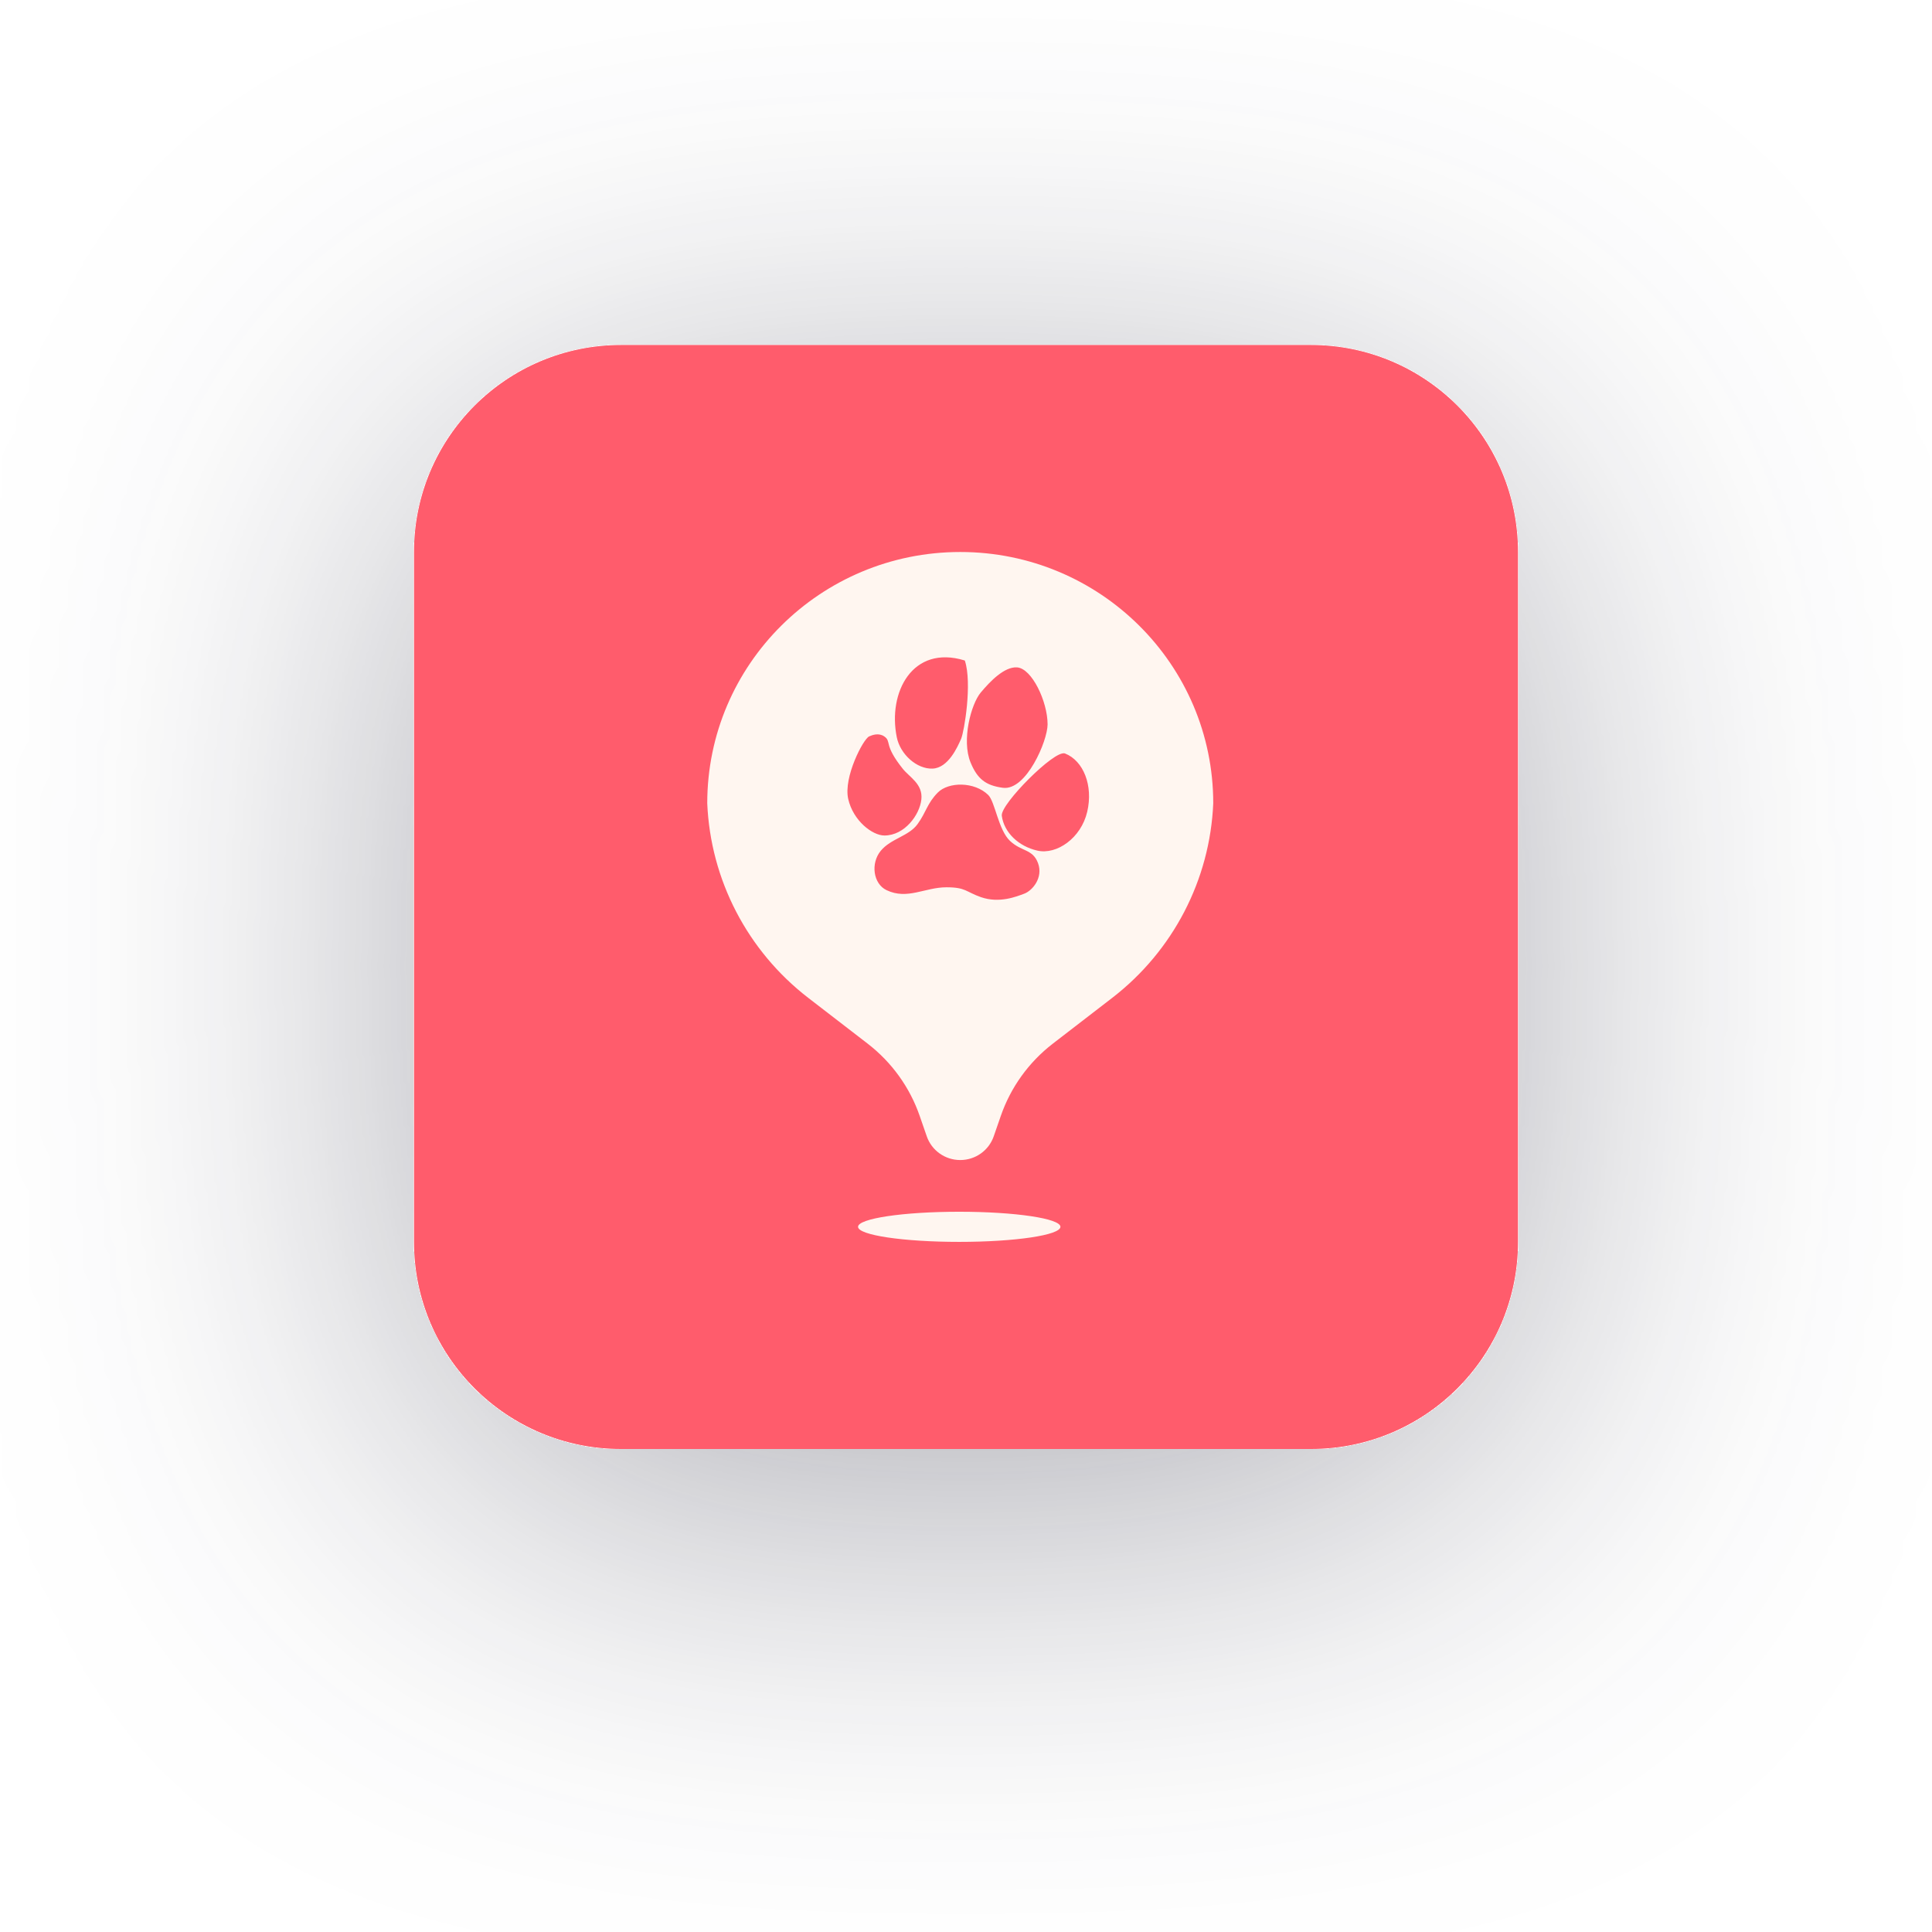
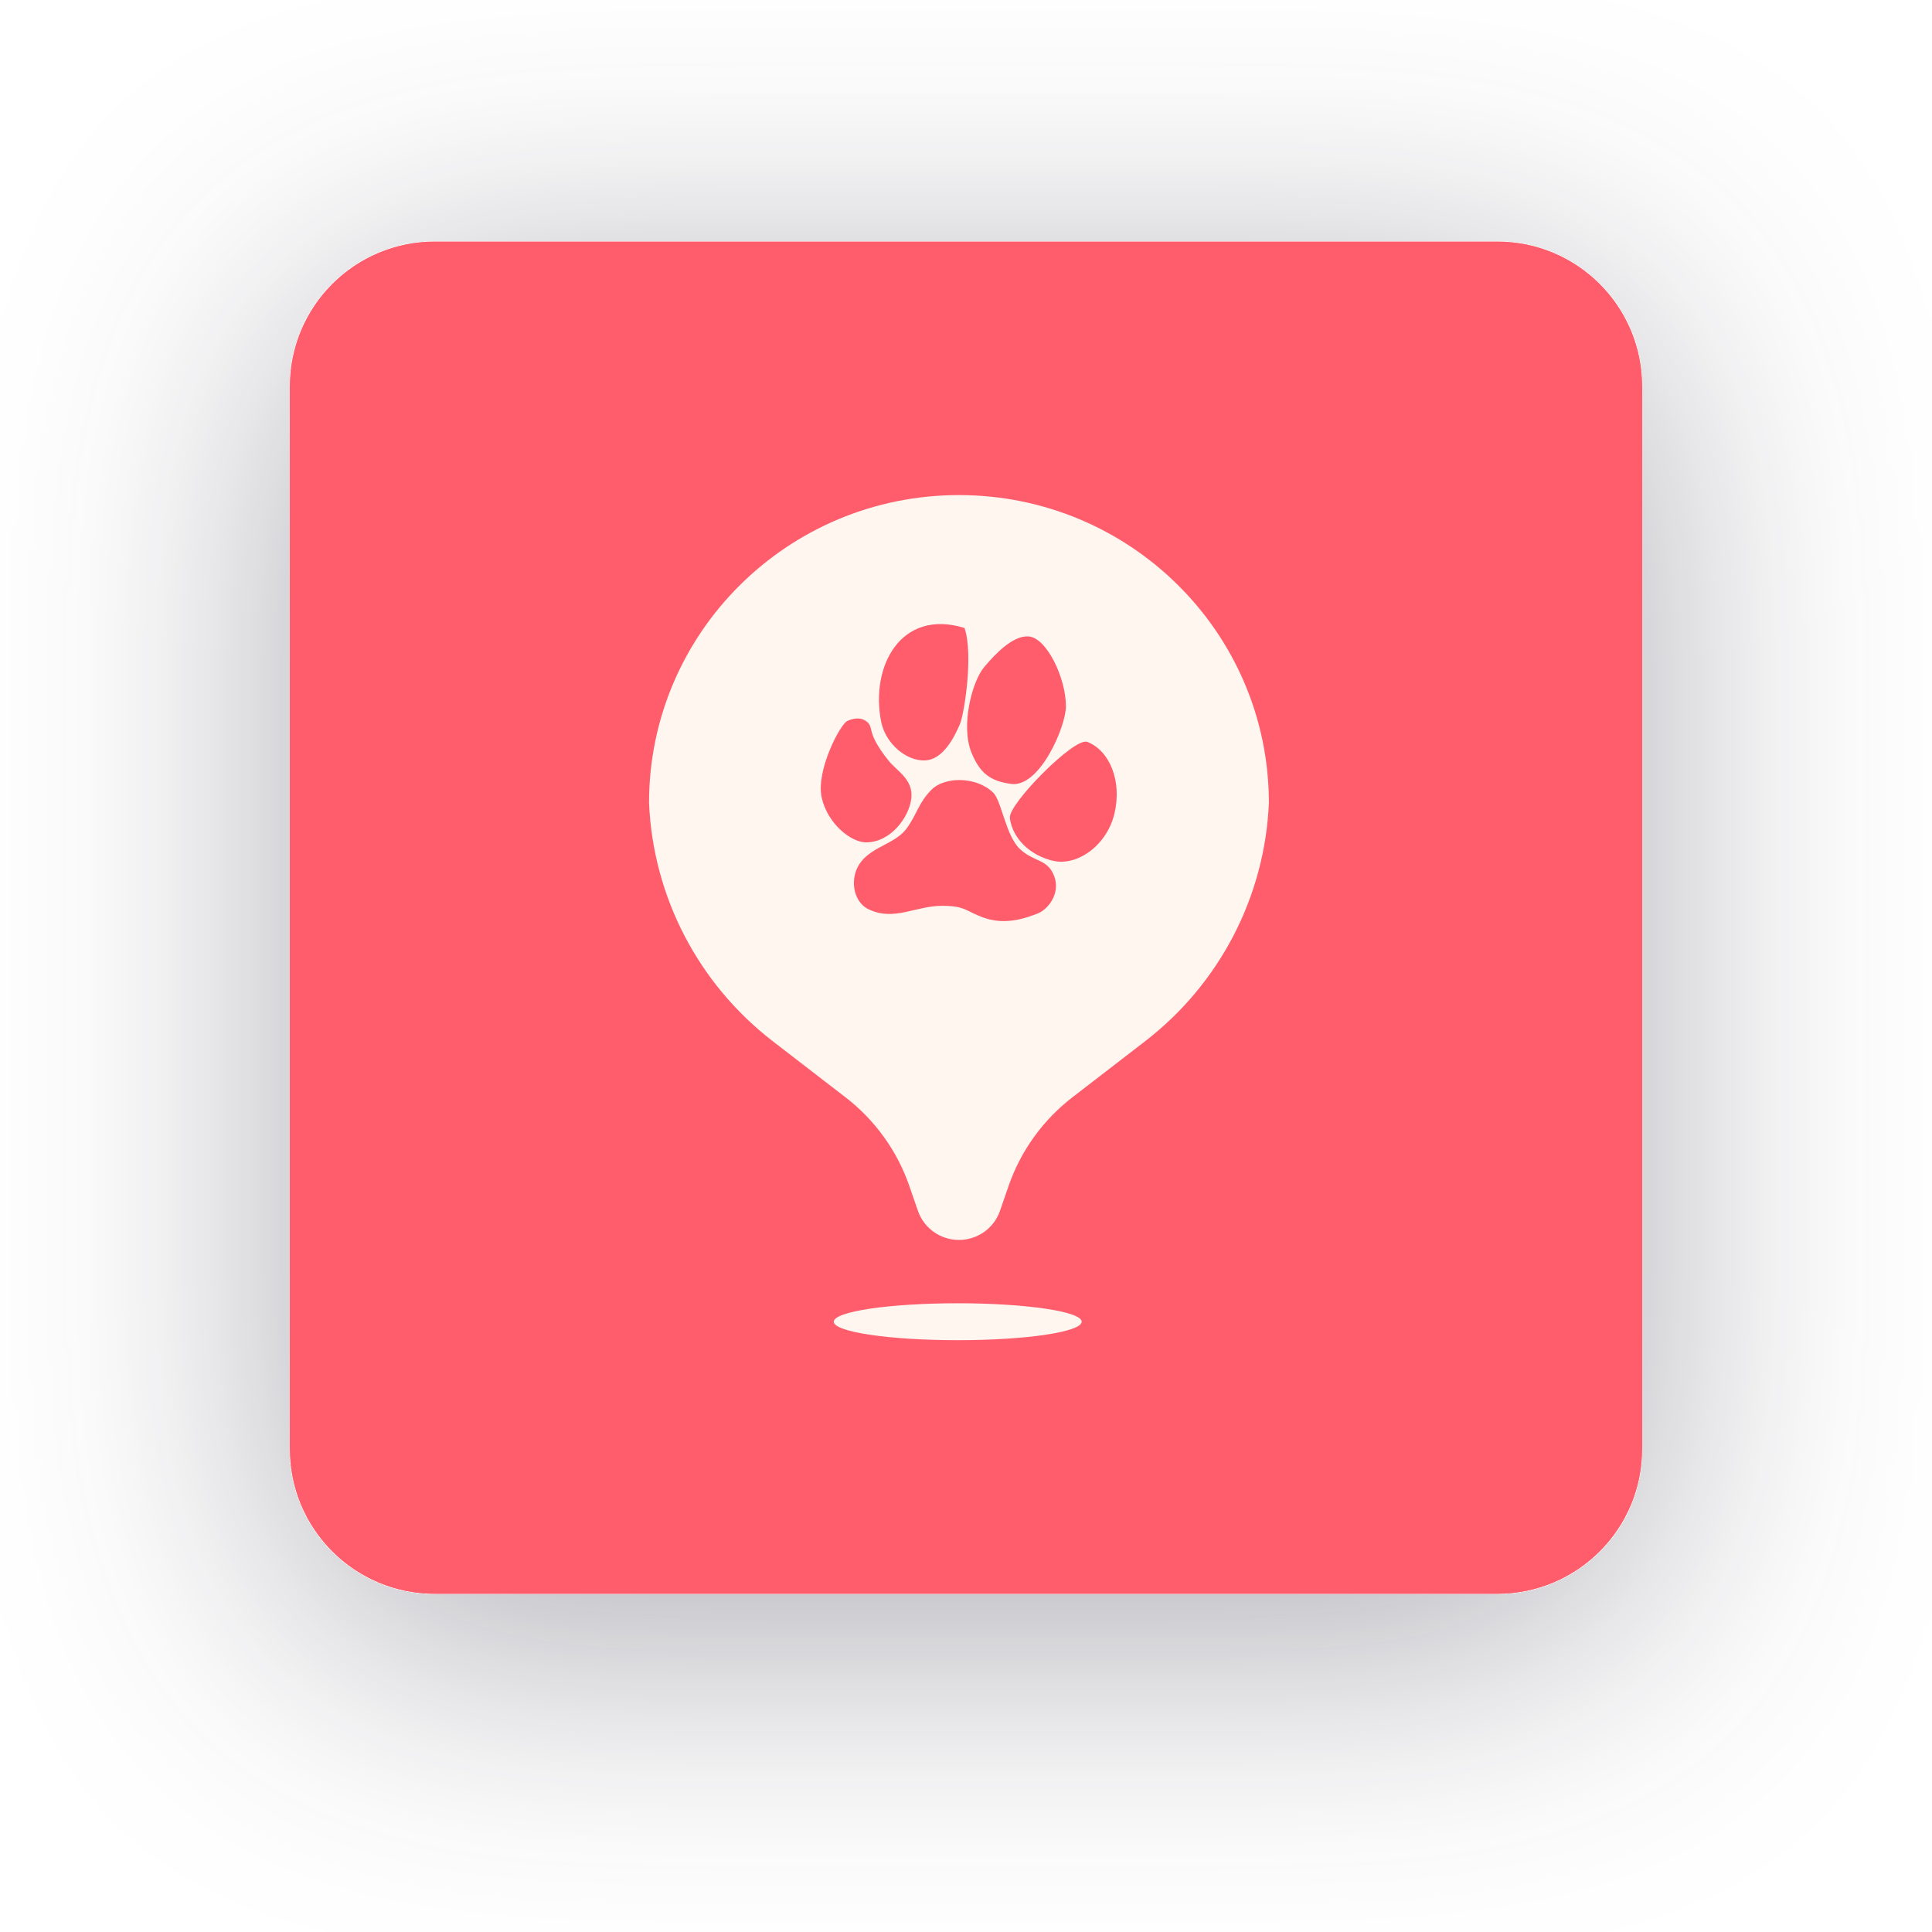
- <svg xmlns="http://www.w3.org/2000/svg" width="112" height="112" viewBox="0 0 112 112" fill="none">
+ <svg xmlns="http://www.w3.org/2000/svg" width="160" height="160" viewBox="0 0 160 160" fill="none">
  <g filter="url(#filter0_d_74_16)">
-     <rect x="24" y="20" width="64" height="64" rx="12" fill="#FF5C6C" />
+     <rect x="24" y="20" width="112" height="112" rx="12" fill="#FF5C6C" />
  </g>
-   <path d="M55.607 70.246C58.847 70.246 61.473 70.637 61.474 71.119C61.474 71.603 58.847 71.993 55.607 71.993C52.368 71.993 49.742 71.603 49.742 71.119C49.742 70.637 52.368 70.246 55.607 70.246ZM55.667 32C63.767 32 70.333 38.522 70.333 46.566C70.147 51.001 68.004 55.128 64.474 57.849L61.036 60.499C59.639 61.577 58.587 63.037 58.014 64.701L57.608 65.872C57.324 66.696 56.543 67.249 55.667 67.249C54.789 67.249 54.009 66.696 53.725 65.872L53.319 64.701C52.746 63.037 51.694 61.577 50.296 60.499L46.858 57.849C43.329 55.128 41.186 51.001 41 46.566C41 38.522 47.567 32 55.667 32ZM55.759 45.486C55.208 45.471 54.675 45.63 54.361 45.949C54.053 46.263 53.887 46.544 53.735 46.834C53.584 47.124 53.447 47.422 53.192 47.774C52.941 48.122 52.56 48.33 52.161 48.541C51.765 48.751 51.353 48.964 51.057 49.324C50.759 49.686 50.65 50.163 50.711 50.595C50.772 51.027 51.005 51.417 51.392 51.602C52 51.894 52.558 51.85 53.119 51.735C53.682 51.621 54.242 51.437 54.869 51.437C55.433 51.437 55.712 51.504 55.958 51.607C56.082 51.66 56.198 51.721 56.34 51.789C56.481 51.857 56.646 51.932 56.866 52.009C57.937 52.381 58.929 51.974 59.381 51.806C59.615 51.718 59.891 51.488 60.069 51.176C60.248 50.863 60.332 50.464 60.177 50.042C60.1 49.832 60.001 49.685 59.884 49.572C59.767 49.461 59.635 49.385 59.493 49.315C59.208 49.176 58.885 49.063 58.55 48.747C58.384 48.591 58.246 48.372 58.127 48.124C58.008 47.876 57.908 47.6 57.817 47.331C57.727 47.063 57.644 46.8 57.56 46.582C57.477 46.365 57.39 46.184 57.287 46.084C56.886 45.693 56.31 45.502 55.759 45.486ZM61.59 43.676C61.532 43.687 61.465 43.711 61.394 43.744C61.25 43.811 61.078 43.92 60.89 44.058C60.514 44.333 60.069 44.729 59.647 45.15C59.223 45.572 58.821 46.022 58.529 46.406C58.384 46.598 58.265 46.775 58.185 46.925C58.146 47 58.115 47.069 58.096 47.13C58.077 47.19 58.069 47.246 58.075 47.293C58.207 48.255 59.036 49.062 60.14 49.312C60.698 49.438 61.331 49.257 61.867 48.855C62.404 48.454 62.847 47.828 63.027 47.06C63.386 45.531 62.801 44.098 61.744 43.682C61.7 43.664 61.648 43.664 61.59 43.676ZM51.261 42.69C50.942 42.474 50.583 42.603 50.389 42.688C50.34 42.709 50.282 42.765 50.22 42.841C50.156 42.919 50.084 43.022 50.009 43.145C49.858 43.393 49.692 43.722 49.544 44.086C49.396 44.449 49.267 44.848 49.193 45.235C49.12 45.622 49.099 45.999 49.172 46.318C49.316 46.952 49.668 47.481 50.069 47.852C50.47 48.221 50.925 48.437 51.275 48.435C51.86 48.434 52.37 48.133 52.745 47.724C53.12 47.315 53.363 46.794 53.412 46.348C53.462 45.897 53.289 45.574 53.057 45.304C52.941 45.169 52.809 45.046 52.683 44.927C52.556 44.807 52.434 44.691 52.336 44.568C51.772 43.863 51.612 43.47 51.541 43.221C51.523 43.158 51.511 43.104 51.499 43.055C51.487 43.006 51.475 42.961 51.458 42.92C51.424 42.834 51.37 42.765 51.261 42.69ZM58.95 38.688C58.582 38.668 58.194 38.872 57.832 39.158C57.469 39.446 57.128 39.821 56.852 40.15C56.572 40.486 56.293 41.176 56.15 41.94C56.007 42.705 55.998 43.553 56.264 44.199C56.459 44.674 56.678 45.01 56.975 45.243C57.271 45.476 57.642 45.603 58.136 45.669C58.48 45.715 58.815 45.563 59.12 45.301C59.426 45.038 59.706 44.662 59.943 44.253C60.181 43.843 60.378 43.399 60.515 42.997C60.651 42.596 60.729 42.235 60.73 41.993C60.729 41.329 60.501 40.517 60.167 39.866C60 39.541 59.806 39.253 59.6 39.044C59.394 38.835 59.172 38.701 58.95 38.688ZM55.914 38.285C54.413 37.827 53.296 38.285 52.622 39.19C51.95 40.094 51.722 41.436 51.988 42.742C52.09 43.24 52.382 43.702 52.76 44.035C53.138 44.368 53.605 44.575 54.062 44.557C54.52 44.538 54.881 44.222 55.15 43.861C55.42 43.5 55.604 43.086 55.705 42.857L55.708 42.851L55.718 42.828C55.767 42.704 55.828 42.454 55.887 42.132C55.95 41.787 56.012 41.355 56.055 40.897C56.14 39.982 56.149 38.955 55.937 38.307L55.931 38.29L55.914 38.285Z" fill="#FFF6F0" />
+   <path d="M79.314 107.931C84.984 107.931 89.579 108.615 89.579 109.459C89.578 110.305 84.983 110.989 79.314 110.989C73.644 110.989 69.049 110.305 69.048 109.459C69.048 108.615 73.644 107.931 79.314 107.931ZM79.417 41C93.592 41 105.083 52.413 105.083 66.491C104.757 74.251 101.006 81.474 94.828 86.235L88.814 90.873C86.368 92.76 84.527 95.316 83.523 98.228L82.815 100.275C82.318 101.718 80.951 102.686 79.417 102.687C77.881 102.687 76.516 101.718 76.019 100.275L75.31 98.228C74.306 95.316 72.466 92.76 70.019 90.873L64.003 86.235C57.827 81.474 54.076 74.251 53.75 66.491C53.75 52.413 65.242 41 79.417 41ZM79.578 64.601C78.615 64.574 77.681 64.853 77.132 65.411C76.592 65.96 76.303 66.452 76.037 66.96C75.772 67.468 75.531 67.988 75.086 68.605C74.647 69.213 73.98 69.577 73.282 69.946C72.59 70.313 71.868 70.686 71.35 71.316C70.828 71.95 70.638 72.785 70.745 73.541C70.852 74.297 71.258 74.981 71.936 75.305C72.999 75.814 73.976 75.737 74.958 75.537C75.943 75.336 76.924 75.015 78.022 75.015C79.008 75.015 79.496 75.132 79.927 75.312C80.144 75.404 80.346 75.512 80.595 75.632C80.842 75.751 81.132 75.881 81.517 76.015C83.391 76.665 85.125 75.954 85.916 75.66C86.326 75.507 86.809 75.105 87.121 74.559C87.435 74.011 87.581 73.313 87.31 72.574C87.175 72.207 87.002 71.949 86.798 71.752C86.594 71.556 86.361 71.423 86.112 71.302C85.614 71.058 85.049 70.861 84.462 70.309C84.172 70.035 83.931 69.652 83.723 69.217C83.515 68.782 83.341 68.3 83.182 67.829C83.023 67.36 82.878 66.9 82.731 66.518C82.586 66.138 82.433 65.822 82.253 65.647C81.551 64.962 80.543 64.627 79.578 64.601ZM90.053 61.443C89.975 61.413 89.882 61.413 89.781 61.433C89.68 61.453 89.564 61.493 89.439 61.552C89.187 61.669 88.885 61.859 88.557 62.101C87.899 62.583 87.121 63.275 86.381 64.013C85.641 64.751 84.936 65.538 84.426 66.211C84.171 66.547 83.963 66.857 83.824 67.119C83.755 67.25 83.701 67.371 83.668 67.478C83.635 67.583 83.62 67.681 83.631 67.764C83.862 69.447 85.314 70.858 87.245 71.295C88.221 71.516 89.328 71.2 90.267 70.497C91.206 69.794 91.983 68.7 92.298 67.356C92.925 64.678 91.901 62.172 90.053 61.443ZM71.706 59.708C71.149 59.33 70.52 59.555 70.181 59.703C70.096 59.74 69.994 59.838 69.885 59.972C69.773 60.108 69.647 60.29 69.516 60.506C69.252 60.939 68.96 61.515 68.701 62.15C68.443 62.786 68.217 63.484 68.088 64.161C67.959 64.838 67.924 65.498 68.051 66.057C68.302 67.165 68.919 68.091 69.622 68.739C70.323 69.386 71.118 69.764 71.732 69.762C72.755 69.758 73.647 69.232 74.304 68.517C74.959 67.802 75.385 66.891 75.472 66.109C75.559 65.32 75.256 64.755 74.849 64.281C74.646 64.045 74.415 63.83 74.194 63.622C73.973 63.413 73.761 63.21 73.589 62.995C72.601 61.76 72.322 61.074 72.197 60.637C72.166 60.527 72.144 60.433 72.123 60.347C72.102 60.261 72.081 60.183 72.052 60.11C71.992 59.961 71.898 59.839 71.706 59.708ZM85.163 52.704C84.519 52.668 83.84 53.026 83.207 53.527C82.572 54.03 81.974 54.686 81.491 55.263C81 55.85 80.513 57.059 80.263 58.397C80.012 59.735 79.996 61.217 80.462 62.349C80.804 63.18 81.188 63.767 81.706 64.175C82.225 64.582 82.873 64.806 83.736 64.921C84.339 65.001 84.924 64.735 85.459 64.275C85.994 63.816 86.485 63.158 86.901 62.442C87.318 61.726 87.661 60.948 87.9 60.245C88.139 59.544 88.276 58.912 88.276 58.488C88.276 57.325 87.877 55.905 87.293 54.766C87.001 54.196 86.661 53.693 86.3 53.327C85.939 52.962 85.551 52.726 85.163 52.704ZM79.851 51.998C77.224 51.195 75.267 51.998 74.088 53.583C72.912 55.163 72.514 57.514 72.98 59.799C73.157 60.669 73.667 61.478 74.329 62.062C74.991 62.645 75.809 63.006 76.607 62.974C77.409 62.941 78.041 62.389 78.513 61.758C78.986 61.125 79.307 60.4 79.484 60L79.489 59.988L79.506 59.948C79.592 59.731 79.699 59.295 79.803 58.731C79.914 58.127 80.022 57.371 80.097 56.568C80.245 54.967 80.26 53.171 79.888 52.036L79.879 52.007L79.851 51.998Z" fill="#FFF6F0" />
  <defs>
-     <filter id="filter0_d_74_16" x="0" y="0" width="112" height="112" filterUnits="userSpaceOnUse" color-interpolation-filters="sRGB">
+     <filter id="filter0_d_74_16" x="0" y="0" width="160" height="160" filterUnits="userSpaceOnUse" color-interpolation-filters="sRGB">
      <feFlood flood-opacity="0" result="BackgroundImageFix" />
      <feColorMatrix in="SourceAlpha" type="matrix" values="0 0 0 0 0 0 0 0 0 0 0 0 0 0 0 0 0 0 127 0" result="hardAlpha" />
      <feOffset dy="4" />
      <feGaussianBlur stdDeviation="12" />
      <feComposite in2="hardAlpha" operator="out" />
      <feColorMatrix type="matrix" values="0 0 0 0 0.102 0 0 0 0 0.102 0 0 0 0 0.18 0 0 0 0.36 0" />
      <feBlend mode="normal" in2="BackgroundImageFix" result="effect1_dropShadow_74_16" />
      <feBlend mode="normal" in="SourceGraphic" in2="effect1_dropShadow_74_16" result="shape" />
    </filter>
  </defs>
</svg>
